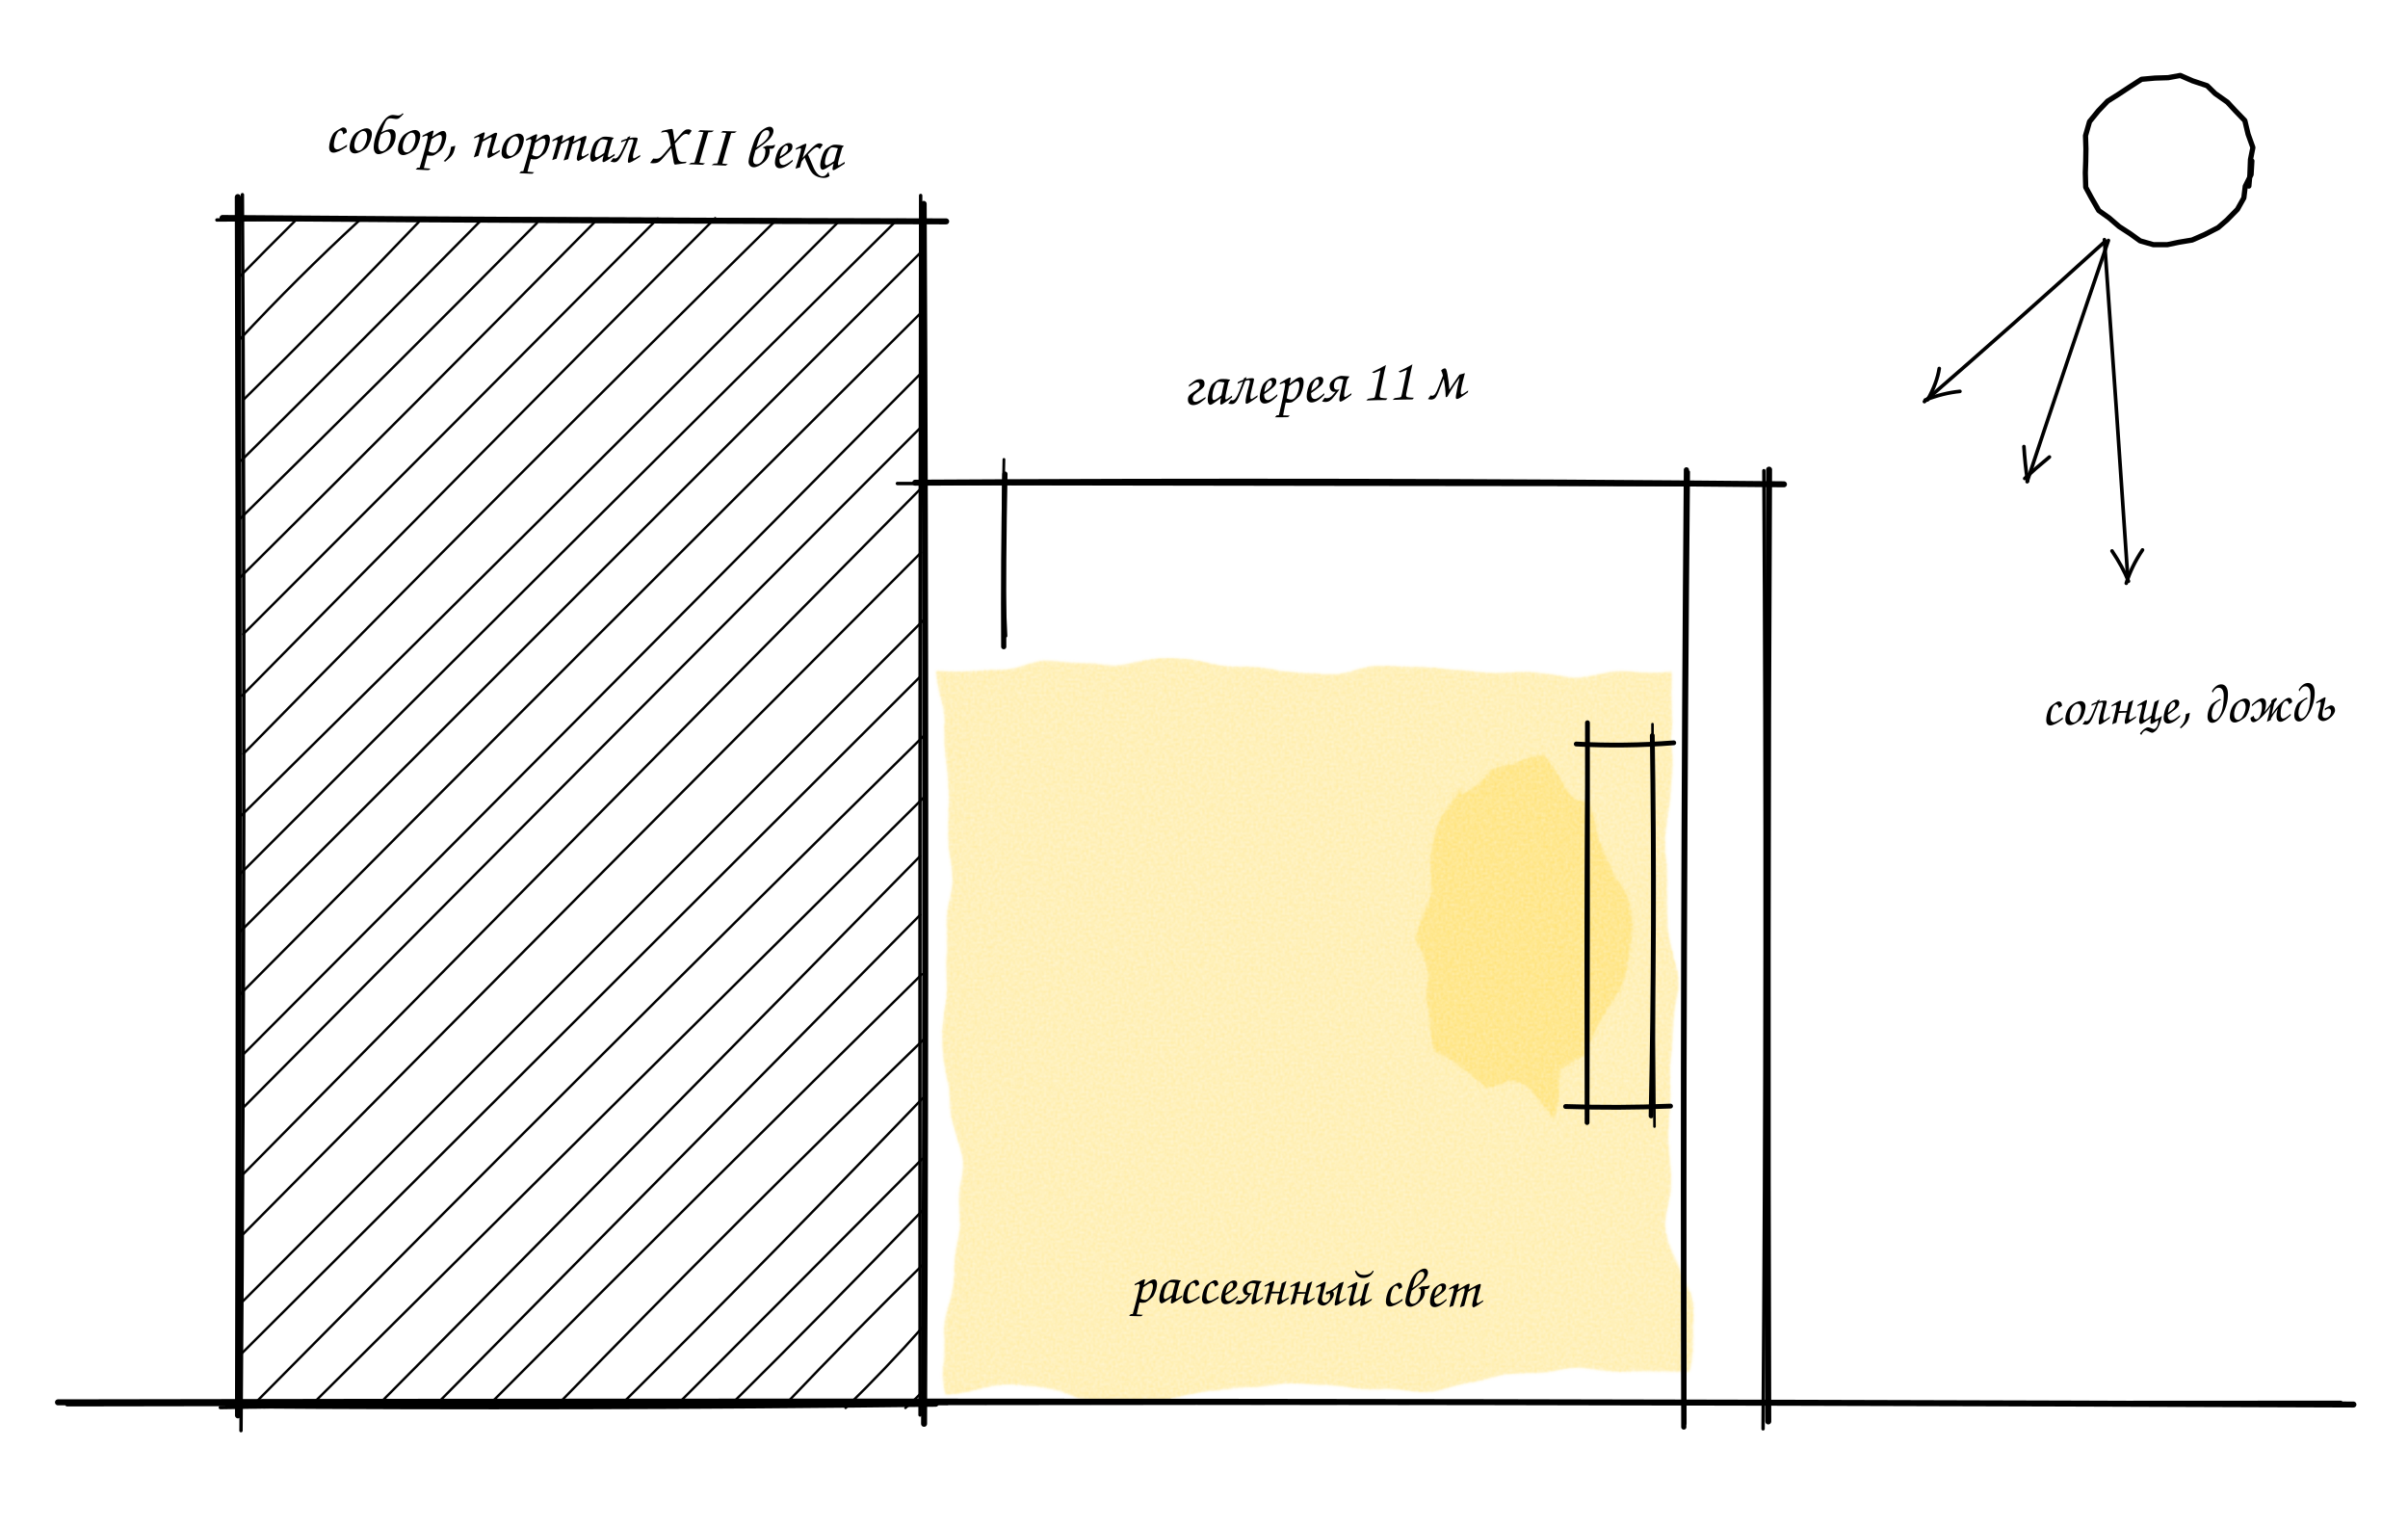
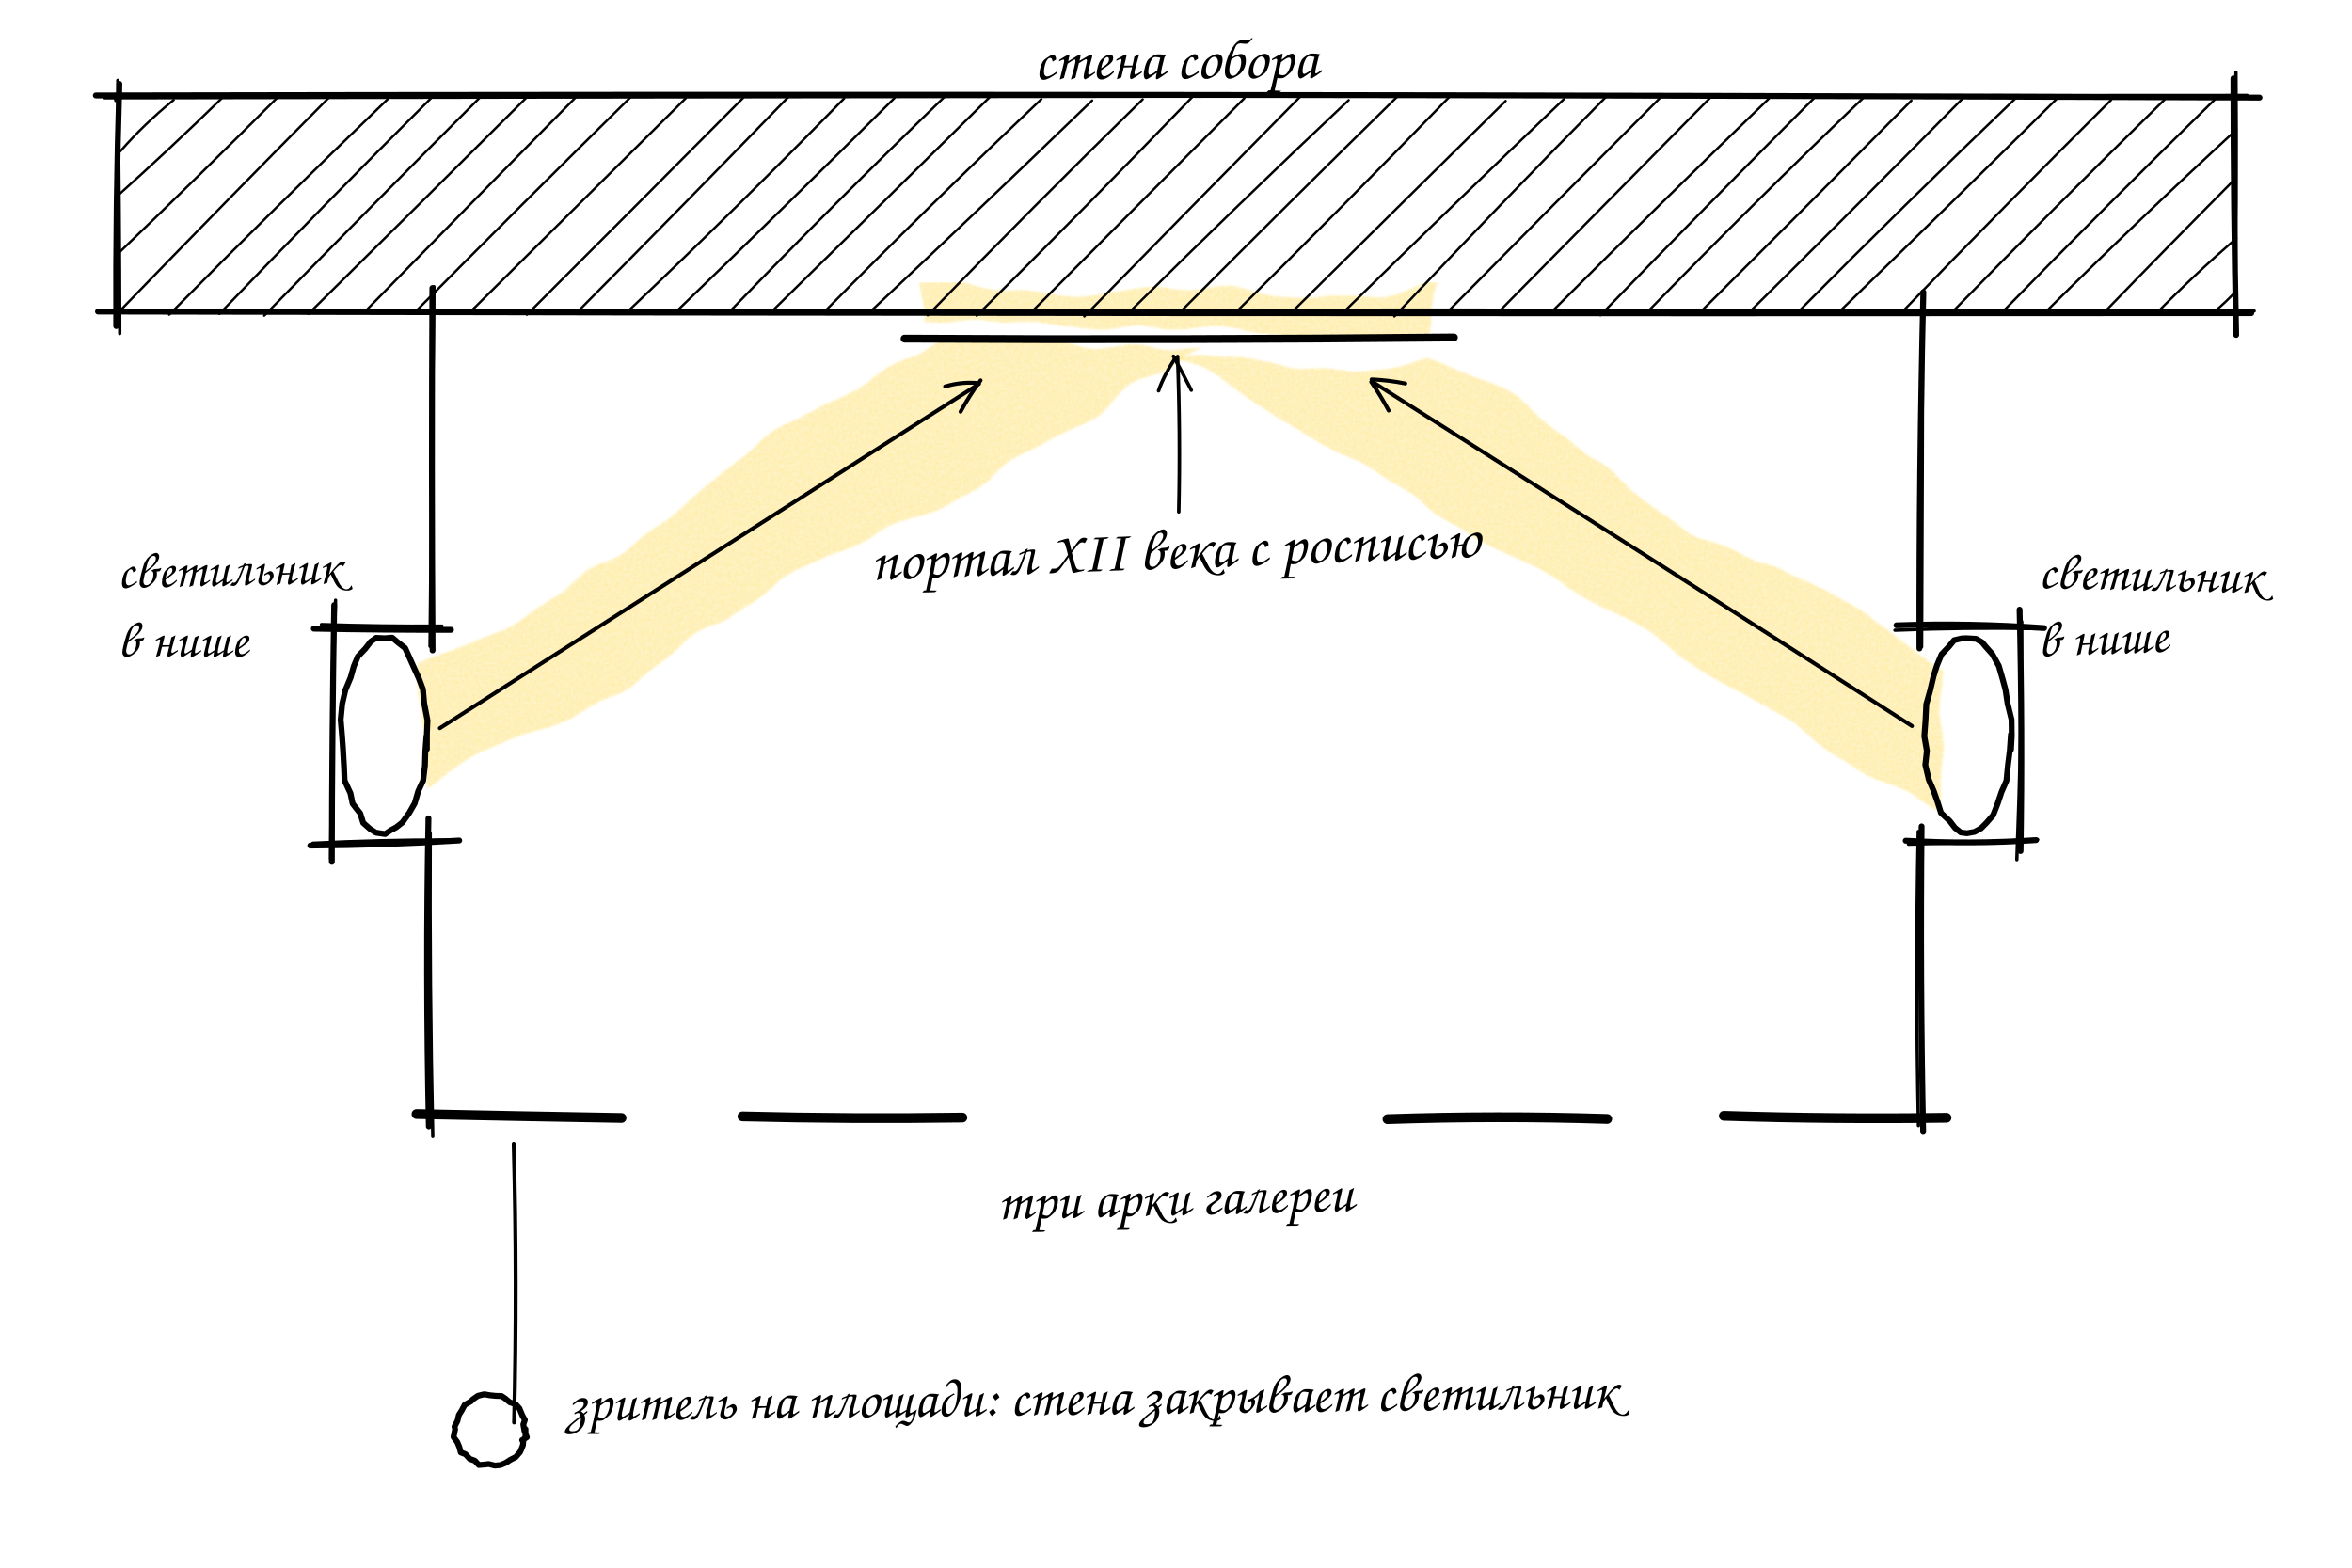
- <svg xmlns="http://www.w3.org/2000/svg" viewBox="0 0 1200 760" class="sketch" role="img">
+ <svg xmlns="http://www.w3.org/2000/svg" viewBox="0 0 1200 800" class="sketch" role="img">
  <defs>
    <filter id="sk-gallery-w" x="-10%" y="-10%" width="120%" height="120%">
-       <feTurbulence type="fractalNoise" baseFrequency="0.011" numOctaves="3" seed="120" result="n" />
+       <feTurbulence type="fractalNoise" baseFrequency="0.011" numOctaves="3" seed="166" result="n" />
      <feDisplacementMap in="SourceGraphic" in2="n" scale="26" xChannelSelector="R" yChannelSelector="G" result="d" />
      <feTurbulence type="fractalNoise" baseFrequency="0.9" numOctaves="1" seed="7" result="g" />
      <feColorMatrix in="g" type="matrix" values="0 0 0 0 0  0 0 0 0 0  0 0 0 0 0  0 0 0 -1.1 1.25" result="ga" />
      <feComposite in="d" in2="ga" operator="in" result="t" />
      <feGaussianBlur in="t" stdDeviation="0.7" />
    </filter>
  </defs>
  <g class="wash">
-     <path d="M475.6,694.7 L834.5,688.3 L831.6,335.0 L473.1,336.5 Z" fill="#ffd84d" fill-opacity="0.55" filter="url(#sk-gallery-w)" />
-     <path d="M812.8,463.4 L808.2,489.3 L796.1,511.3 L790.4,526.7 L778.2,533.6 L774.1,558.2 L758.3,543.7 L749.8,540.4 L739.1,541.8 L717.7,527.4 L709.1,496.1 L708.4,483.3 L701.2,461.7 L715.0,441.3 L721.9,416.6 L727.9,391.7 L729.7,395.0 L741.6,382.5 L755.9,380.2 L766.6,374.3 L783.5,394.3 L790.8,396.7 L798.1,415.4 L811.8,443.5 Z" fill="#ffd84d" fill-opacity="0.55" filter="url(#sk-gallery-w)" />
+     <path d="M468.0,146.8 L735.7,147.9 L727.0,171.0 L468.0,164.9 Z" fill="#ffd84d" fill-opacity="0.55" filter="url(#sk-gallery-w)" />
+     <path d="M218.6,340.4 L221.9,404.0 L608.6,178.9 L477.4,173.0 Z" fill="#ffd84d" fill-opacity="0.55" filter="url(#sk-gallery-w)" />
+     <path d="M990.9,341.7 L992.0,414.2 L598.3,182.5 L728.2,183.0 Z" fill="#ffd84d" fill-opacity="0.55" filter="url(#sk-gallery-w)" />
  </g>
  <g fill="none" stroke="currentColor" stroke-linecap="round" stroke-linejoin="round">
-     <path d="M28.9,698.7 Q600.9,697.6 1172.8,699.8" stroke-width="3.0" />
-     <path d="M33.4,699.9 Q599.9,698.9 1166.5,698.7" stroke-width="1.7" />
-     <path d="M110.9,108.6 Q291.2,110.0 471.5,110.3" stroke-width="3.0" />
-     <path d="M108.1,109.6 Q287.8,108.2 467.5,110.5" stroke-width="1.7" />
-     <path d="M460.3,101.6 Q461.8,405.5 460.5,709.4" stroke-width="3.0" />
-     <path d="M458.8,97.4 Q458.3,401.2 458.5,705.0" stroke-width="1.7" />
-     <path d="M466.3,699.4 Q289.9,701.5 113.6,700.2" stroke-width="3.0" />
-     <path d="M472.1,699.2 Q290.9,698.3 109.8,701.3" stroke-width="1.7" />
-     <path d="M118.6,705.2 Q119.4,401.7 118.5,98.2" stroke-width="3.0" />
-     <path d="M120.1,712.8 Q122.5,404.9 120.8,97.0" stroke-width="1.7" />
-     <path d="M119.0,108.6 Q119.5,108.8 119.9,109.0" stroke-width="1.2" />
-     <path d="M147.0,110.1 Q132.0,125.0 118.9,138.4" stroke-width="1.2" />
-     <path d="M179.1,109.8 Q148.3,138.2 119.5,169.1" stroke-width="1.2" />
-     <path d="M208.7,110.6 Q165.7,155.6 121.1,199.4" stroke-width="1.2" />
-     <path d="M239.3,110.2 Q180.9,169.4 120.2,229.5" stroke-width="1.2" />
-     <path d="M267.6,111.1 Q194.7,184.8 119.2,258.9" stroke-width="1.2" />
-     <path d="M296.8,110.2 Q207.7,200.4 119.9,287.5" stroke-width="1.2" />
-     <path d="M327.8,108.9 Q223.9,213.4 121.2,316.0" stroke-width="1.2" />
-     <path d="M356.4,108.7 Q237.9,227.5 120.6,346.6" stroke-width="1.2" />
-     <path d="M387.0,109.4 Q253.0,241.4 121.3,375.6" stroke-width="1.2" />
-     <path d="M417.8,110.6 Q269.6,258.9 120.3,406.3" stroke-width="1.2" />
-     <path d="M447.2,109.5 Q282.4,272.6 119.6,435.5" stroke-width="1.2" />
-     <path d="M459.2,125.4 Q289.7,294.2 118.7,465.2" stroke-width="1.2" />
-     <path d="M458.8,156.0 Q289.0,325.0 118.8,496.3" stroke-width="1.2" />
-     <path d="M461.1,183.8 Q292.8,353.5 121.5,525.1" stroke-width="1.2" />
-     <path d="M459.6,212.2 Q289.6,382.4 121.1,552.0" stroke-width="1.2" />
-     <path d="M459.3,243.0 Q291.4,412.5 121.3,584.9" stroke-width="1.2" />
-     <path d="M459.0,275.3 Q288.9,445.6 120.4,615.7" stroke-width="1.2" />
-     <path d="M460.2,309.0 Q290.3,479.2 121.0,648.4" stroke-width="1.2" />
-     <path d="M458.7,337.0 Q289.4,506.0 119.1,675.7" stroke-width="1.2" />
-     <path d="M461.1,365.9 Q292.6,531.9 125.7,700.5" stroke-width="1.2" />
-     <path d="M461.2,396.5 Q309.3,546.8 156.5,698.8" stroke-width="1.2" />
-     <path d="M458.5,426.6 Q323.0,564.6 187.7,700.8" stroke-width="1.2" />
-     <path d="M458.6,455.8 Q337.1,578.7 216.2,701.0" stroke-width="1.2" />
-     <path d="M459.4,485.4 Q351.1,592.0 244.7,699.0" stroke-width="1.2" />
-     <path d="M460.1,518.1 Q367.5,607.7 277.5,700.3" stroke-width="1.2" />
-     <path d="M459.8,547.2 Q385.1,624.8 309.7,699.7" stroke-width="1.2" />
-     <path d="M459.6,577.4 Q397.6,639.7 336.6,700.7" stroke-width="1.2" />
-     <path d="M460.3,602.5 Q412.1,652.4 364.1,700.0" stroke-width="1.2" />
-     <path d="M459.9,630.1 Q425.4,664.0 391.7,699.4" stroke-width="1.2" />
-     <path d="M460.1,660.9 Q441.5,681.9 421.4,701.5" stroke-width="1.2" />
-     <path d="M460.1,692.8 Q457.2,696.2 451.2,701.5" stroke-width="1.2" />
-     <path d="M456.1,240.5 Q672.5,239.2 889.0,241.3" stroke-width="3.0" />
-     <path d="M447.2,240.9 Q666.3,241.3 885.4,241.5" stroke-width="1.7" />
-     <path d="M881.6,234.0 Q880.4,471.1 881.2,708.2" stroke-width="3.0" />
-     <path d="M879.0,234.5 Q880.4,473.2 878.6,711.9" stroke-width="1.7" />
-     <path d="M500.8,236.2 Q499.9,279.2 500.2,322.2" stroke-width="2.6" />
-     <path d="M500.3,228.9 Q499.2,272.9 501.3,316.9" stroke-width="1.4" />
-     <path d="M840.4,234.1 Q838.4,472.6 839.1,711.0" stroke-width="2.6" />
-     <path d="M841.5,235.1 Q839.3,472.2 839.8,709.3" stroke-width="1.4" />
-     <path d="M785.5,370.7 Q809.8,372.0 834.1,370.1" stroke-width="2.4" />
-     <path d="M823.4,366.5 Q824.8,461.2 822.8,556.0" stroke-width="2.4" />
-     <path d="M823.5,360.8 Q823.7,461.0 824.5,561.3" stroke-width="1.3" />
-     <path d="M832.5,551.1 Q806.4,552.2 780.2,551.3" stroke-width="2.4" />
-     <path d="M790.9,559.3 Q791.2,459.7 791.1,360.1" stroke-width="2.4" />
-     <path d="M790.7,555.7 Q789.7,458.6 791.1,361.5" stroke-width="1.3" />
-     <path d="M1122.2,80.2 L1121.8,87.0 L1118.9,92.8 L1118.2,98.6 L1115.0,104.3 L1109.8,109.6 L1105.4,113.4 L1098.6,116.9 L1092.4,119.6 L1085.8,120.7 L1080.1,121.9 L1073.1,121.9 L1066.5,120.0 L1061.5,116.4 L1056.1,112.9 L1051.1,108.6 L1045.9,104.9 L1042.1,98.3 L1039.4,93.3 L1039.2,86.1 L1039.4,80.4 L1039.5,74.2 L1039.3,67.6 L1041.3,60.6 L1045.7,55.2 L1050.3,50.4 L1055.7,47.0 L1061.3,43.3 L1067.2,39.5 L1073.9,38.9 L1080.5,38.7 L1086.5,37.6 L1092.7,40.3 L1099.9,42.7 L1103.9,46.6 L1110.0,50.9 L1113.6,54.8 L1118.7,60.1 L1120.3,66.8 L1122.7,73.5 L1121.5,79.5 L1121.2,87.1 L1120.7,92.7" stroke-width="2.6" />
-     <path d="M1049.1,120.2 Q1004.5,160.7 959.0,200.1" stroke-width="1.8" />
-     <path d="M960.6,199.2 Q965.3,190.8 966.4,183.6" stroke-width="1.8" />
-     <path d="M959.4,199.3 Q968.4,195.8 976.7,195.0" stroke-width="1.8" />
-     <path d="M1050.7,119.8 Q1030.0,180.3 1010.2,240.0" stroke-width="1.8" />
-     <path d="M1010.4,239.7 Q1009.1,230.8 1008.6,222.5" stroke-width="1.8" />
-     <path d="M1009.0,238.4 Q1013.9,233.8 1021.3,227.7" stroke-width="1.8" />
-     <path d="M1048.7,119.4 Q1054.8,204.0 1060.4,288.5" stroke-width="1.8" />
-     <path d="M1060.7,289.6 Q1057.8,282.4 1052.5,274.5" stroke-width="1.8" />
-     <path d="M1059.6,290.6 Q1062.2,282.2 1067.7,274.0" stroke-width="1.8" />
+     <path d="M48.9,48.7 Q600.9,47.6 1152.8,49.8" stroke-width="3.0" />
+     <path d="M53.4,49.9 Q599.9,48.9 1146.5,48.7" stroke-width="1.7" />
+     <path d="M1139.5,40.0 Q1139.5,105.4 1140.9,170.9" stroke-width="3.0" />
+     <path d="M1140.8,36.8 Q1141.3,102.3 1140.2,167.8" stroke-width="1.7" />
+     <path d="M1148.6,159.8 Q599.3,160.2 50.0,159.0" stroke-width="3.0" />
+     <path d="M1150.1,158.7 Q601.4,157.6 52.8,159.3" stroke-width="1.7" />
+     <path d="M59.3,166.4 Q59.0,104.6 60.9,42.8" stroke-width="3.0" />
+     <path d="M61.1,170.2 Q61.0,105.6 60.1,41.0" stroke-width="1.7" />
+     <path d="M58.9,51.5 Q58.8,50.6 58.6,49.7" stroke-width="1.2" />
+     <path d="M88.6,51.0 Q73.5,63.3 61.4,77.2" stroke-width="1.2" />
+     <path d="M113.7,49.6 Q86.5,76.2 59.0,100.8" stroke-width="1.2" />
+     <path d="M142.2,49.1 Q101.5,89.9 58.7,130.9" stroke-width="1.2" />
+     <path d="M167.9,49.7 Q115.1,102.9 61.3,158.5" stroke-width="1.2" />
+     <path d="M197.8,50.6 Q141.0,105.2 86.3,160.6" stroke-width="1.2" />
+     <path d="M220.3,49.7 Q165.9,103.9 111.9,160.2" stroke-width="1.2" />
+     <path d="M245.1,49.5 Q190.7,103.9 134.8,161.1" stroke-width="1.2" />
+     <path d="M268.3,50.1 Q212.9,105.3 157.3,160.2" stroke-width="1.2" />
+     <path d="M293.8,49.6 Q238.9,105.2 186.3,158.9" stroke-width="1.2" />
+     <path d="M321.5,49.8 Q266.2,104.3 212.3,158.7" stroke-width="1.2" />
+     <path d="M349.8,50.2 Q293.5,106.1 239.7,159.4" stroke-width="1.2" />
+     <path d="M379.1,50.0 Q323.6,105.9 268.8,160.6" stroke-width="1.2" />
+     <path d="M402.3,49.4 Q348.7,104.7 294.3,159.5" stroke-width="1.2" />
+     <path d="M430.7,50.2 Q376.6,105.6 319.9,159.3" stroke-width="1.2" />
+     <path d="M456.4,50.0 Q401.4,104.7 344.1,159.9" stroke-width="1.2" />
+     <path d="M482.1,49.2 Q425.6,103.8 372.1,159.2" stroke-width="1.2" />
+     <path d="M505.2,49.3 Q448.4,105.4 393.8,158.9" stroke-width="1.2" />
+     <path d="M531.3,50.6 Q474.9,104.1 421.0,158.7" stroke-width="1.2" />
+     <path d="M557.2,51.3 Q500.6,106.0 444.6,158.5" stroke-width="1.2" />
+     <path d="M583.0,50.7 Q527.1,105.4 473.3,160.9" stroke-width="1.2" />
+     <path d="M609.0,48.8 Q554.6,105.2 498.3,161.1" stroke-width="1.2" />
+     <path d="M634.9,50.1 Q580.7,104.5 525.7,159.8" stroke-width="1.2" />
+     <path d="M663.3,49.4 Q606.8,106.6 553.2,161.5" stroke-width="1.2" />
+     <path d="M688.1,51.1 Q631.3,104.6 575.8,159.7" stroke-width="1.2" />
+     <path d="M712.5,49.7 Q657.5,103.6 602.0,159.4" stroke-width="1.2" />
+     <path d="M739.7,49.2 Q684.7,105.9 629.4,160.5" stroke-width="1.2" />
+     <path d="M768.2,51.5 Q713.3,105.6 658.0,160.4" stroke-width="1.2" />
+     <path d="M798.0,50.5 Q741.0,104.9 686.2,158.6" stroke-width="1.2" />
+     <path d="M820.3,48.5 Q765.1,104.4 711.4,161.5" stroke-width="1.2" />
+     <path d="M848.0,48.9 Q793.3,103.7 739.1,158.6" stroke-width="1.2" />
+     <path d="M873.8,48.6 Q818.9,104.3 764.9,158.9" stroke-width="1.2" />
+     <path d="M902.5,50.3 Q847.7,103.2 791.8,159.0" stroke-width="1.2" />
+     <path d="M925.6,50.0 Q871.7,104.0 816.5,160.9" stroke-width="1.2" />
+     <path d="M950.4,50.2 Q895.0,103.2 840.8,158.9" stroke-width="1.2" />
+     <path d="M975.2,51.3 Q920.6,106.4 868.0,158.8" stroke-width="1.2" />
+     <path d="M1000.9,50.7 Q946.1,106.3 891.4,160.4" stroke-width="1.2" />
+     <path d="M1028.0,50.5 Q972.1,104.0 917.6,159.0" stroke-width="1.2" />
+     <path d="M1050.8,49.0 Q994.4,104.9 938.9,158.6" stroke-width="1.2" />
+     <path d="M1077.1,51.0 Q1023.1,104.7 969.5,160.2" stroke-width="1.2" />
+     <path d="M1104.3,50.9 Q1049.6,104.4 995.0,160.3" stroke-width="1.2" />
+     <path d="M1132.1,48.7 Q1075.9,103.6 1020.4,160.5" stroke-width="1.2" />
+     <path d="M1141.0,66.2 Q1092.3,111.0 1044.1,158.8" stroke-width="1.2" />
+     <path d="M1139.8,91.9 Q1106.2,125.7 1072.9,160.1" stroke-width="1.2" />
+     <path d="M1141.0,121.6 Q1119.4,140.3 1099.8,160.3" stroke-width="1.2" />
+     <path d="M1141.3,148.0 Q1136.2,153.8 1129.2,159.5" stroke-width="1.2" />
+     <path d="M461.5,172.8 Q601.7,173.6 741.8,172.2" stroke-width="4.0" />
+     <path d="M601.4,261.2 Q602.3,221.6 600.8,181.9" stroke-width="1.8" />
+     <path d="M598.7,181.8 Q603.6,190.8 607.8,199.1" stroke-width="1.8" />
+     <path d="M599.6,182.7 Q593.6,192.0 591.1,199.4" stroke-width="1.8" />
+     <path d="M220.6,147.0 Q220.1,239.4 220.7,331.9" stroke-width="3.0" />
+     <path d="M221.4,146.3 Q220.3,238.1 219.4,329.8" stroke-width="1.7" />
+     <path d="M230.1,321.4 Q195.1,321.5 160.1,320.8" stroke-width="3.0" />
+     <path d="M225.5,319.5 Q194.7,319.7 164.0,318.7" stroke-width="1.7" />
+     <path d="M170.5,308.8 Q169.4,374.3 169.3,439.8" stroke-width="3.0" />
+     <path d="M171.2,306.3 Q169.1,372.3 168.7,438.2" stroke-width="1.7" />
+     <path d="M158.3,431.5 Q196.3,431.3 234.3,428.9" stroke-width="3.0" />
+     <path d="M159.6,430.3 Q193.9,428.6 228.2,428.6" stroke-width="1.7" />
+     <path d="M218.6,417.6 Q217.1,496.2 218.8,574.8" stroke-width="3.0" />
+     <path d="M219.5,425.3 Q219.1,502.6 220.8,579.9" stroke-width="1.7" />
+     <path d="M981.3,149.1 Q979.1,240.0 979.3,330.9" stroke-width="3.0" />
+     <path d="M981.0,149.6 Q980.8,239.8 980.4,330.1" stroke-width="1.7" />
+     <path d="M967.6,319.1 Q1005.2,317.8 1042.9,320.5" stroke-width="3.0" />
+     <path d="M966.8,321.6 Q1003.2,320.1 1039.5,320.8" stroke-width="1.7" />
+     <path d="M1030.4,311.1 Q1031.9,372.7 1030.9,434.3" stroke-width="3.0" />
+     <path d="M1031.5,317.2 Q1031.4,377.9 1029.0,438.7" stroke-width="1.7" />
+     <path d="M1038.8,428.7 Q1005.6,430.9 972.3,429.0" stroke-width="3.0" />
+     <path d="M1039.6,428.4 Q1006.6,430.0 973.7,430.8" stroke-width="1.7" />
+     <path d="M980.4,421.7 Q979.6,499.7 981.2,577.6" stroke-width="3.0" />
+     <path d="M978.7,424.3 Q977.2,499.4 978.8,574.4" stroke-width="1.7" />
+     <path d="M212.5,568.5 Q264.8,569.6 317.1,570.5" stroke-width="5.0" />
+     <path d="M378.8,569.7 Q434.9,571.1 491.0,570.3" stroke-width="5.0" />
+     <path d="M707.9,571.1 Q764.0,569.2 820.0,571.0" stroke-width="5.0" />
+     <path d="M879.5,569.4 Q936.3,571.2 993.1,570.4" stroke-width="5.0" />
+     <path d="M217.6,375.6 L217.0,383.4 L216.8,390.6 L215.9,398.3 L213.4,403.7 L211.6,409.9 L208.8,414.8 L205.3,419.7 L202.1,422.2 L199.3,423.7 L196.5,425.6 L191.8,424.9 L188.7,422.9 L185.3,419.9 L183.8,415.1 L179.9,410.1 L178.8,404.8 L175.8,398.3 L175.5,391.2 L175.0,382.3 L174.4,374.2 L173.8,367.2 L174.6,359.1 L176.2,352.2 L178.9,345.7 L180.5,340.0 L182.6,335.0 L186.4,331.0 L189.1,327.5 L191.9,325.5 L196.2,325.7 L200.1,325.4 L203.2,328.0 L206.7,330.7 L208.7,335.1 L210.8,339.8 L213.7,346.2 L215.8,351.8 L216.4,358.8 L218.1,367.6 L217.8,374.6 L217.8,382.3" stroke-width="3.0" />
+     <path d="M1026.0,374.7 L1025.4,383.1 L1024.5,390.2 L1023.7,398.4 L1021.2,404.1 L1019.2,410.1 L1016.9,416.0 L1013.5,419.9 L1010.7,422.7 L1007.4,424.5 L1003.5,425.2 L1000.4,424.8 L997.4,422.4 L994.8,419.0 L990.3,414.8 L988.7,409.7 L986.6,403.7 L984.1,397.9 L982.3,390.3 L983.1,383.2 L981.8,375.7 L982.4,367.7 L982.8,359.4 L984.7,352.7 L986.5,345.1 L988.3,339.4 L990.6,333.9 L994.4,329.9 L997.0,326.7 L1000.9,325.8 L1003.3,325.7 L1008.2,326.0 L1011.3,327.8 L1013.2,330.1 L1016.5,333.8 L1019.8,339.8 L1021.6,346.0 L1023.2,351.9 L1024.3,359.1 L1026.3,367.2 L1026.4,375.6 L1026.0,382.6" stroke-width="3.0" />
+     <path d="M224.4,371.6 Q362.8,283.3 499.5,195.9" stroke-width="2.0" />
+     <path d="M500.3,194.1 Q494.4,202.1 490.1,210.1" stroke-width="2.0" />
+     <path d="M498.9,195.5 Q490.6,194.7 482.2,197.2" stroke-width="2.0" />
+     <path d="M975.5,370.5 Q837.6,281.9 700.0,194.7" stroke-width="2.0" />
+     <path d="M699.8,193.6 Q708.6,194.0 717.0,195.7" stroke-width="2.0" />
+     <path d="M699.6,194.9 Q704.3,201.7 708.5,209.5" stroke-width="2.0" />
+     <path d="M268.1,729.3 L268.1,733.2 L267.0,735.1 L266.8,737.5 L265.4,740.9 L263.2,743.5 L260.3,745.0 L258.0,746.5 L255.4,747.6 L252.5,747.9 L249.3,747.1 L247.8,747.3 L244.3,747.6 L242.3,745.4 L239.7,744.5 L237.5,742.1 L235.1,741.2 L234.3,738.3 L233.3,735.9 L231.4,733.3 L232.2,729.4 L231.9,728.0 L233.4,725.1 L234.1,722.1 L235.5,719.9 L237.1,716.9 L240.3,715.1 L241.1,714.2 L243.8,712.3 L247.1,711.5 L249.9,712.0 L252.8,712.3 L255.9,712.4 L257.7,713.6 L260.1,715.6 L263.1,716.6 L265.0,718.7 L266.5,722.3 L267.8,724.6 L267.0,726.9 L267.6,730.3 L268.8,733.4 L266.4,734.9" stroke-width="3.0" />
+     <path d="M262.3,725.9 Q264.0,654.8 262.1,583.7" stroke-width="2.0" />
  </g>
  <g font-family="Caveat, 'Marck Script', cursive" font-weight="600">
-     <text x="290" y="80" font-size="30" text-anchor="middle" fill="currentColor" transform="rotate(2.0 290 80)">собор, портал XII века</text>
-     <text x="650" y="650" font-size="28" text-anchor="middle" fill="currentColor" transform="rotate(0.8 650 650)">рассеянный свет</text>
-     <text x="1090" y="360" font-size="28" text-anchor="middle" fill="currentColor" transform="rotate(-0.9 1090 360)">солнце, дождь</text>
-     <text x="660" y="200" font-size="30" text-anchor="middle" fill="currentColor" transform="rotate(-1.3 660 200)">галерея 11 м</text>
+     <text x="600" y="40" font-size="30" text-anchor="middle" fill="currentColor" transform="rotate(-0.3 600 40)">стена собора</text>
+     <text x="600" y="290" font-size="30" text-anchor="middle" fill="currentColor" transform="rotate(-2.2 600 290)">портал XII века с росписью</text>
+     <text x="600" y="620" font-size="28" text-anchor="middle" fill="currentColor" transform="rotate(-1.4 600 620)">три арки галереи</text>
+     <text x="60" y="300" font-size="26" text-anchor="start" fill="currentColor" transform="rotate(-1.2 60 300)">светильник</text>
+     <text x="60" y="335" font-size="26" text-anchor="start" fill="currentColor" transform="rotate(-0.0 60 335)">в нише</text>
+     <text x="1040" y="300" font-size="26" text-anchor="start" fill="currentColor" transform="rotate(1.3 1040 300)">светильник</text>
+     <text x="1040" y="335" font-size="26" text-anchor="start" fill="currentColor" transform="rotate(-2.2 1040 335)">в нише</text>
+     <text x="290" y="725" font-size="28" text-anchor="start" fill="currentColor" transform="rotate(-0.7 290 725)">зритель на площади: стена закрывает светильник</text>
  </g>
</svg>
